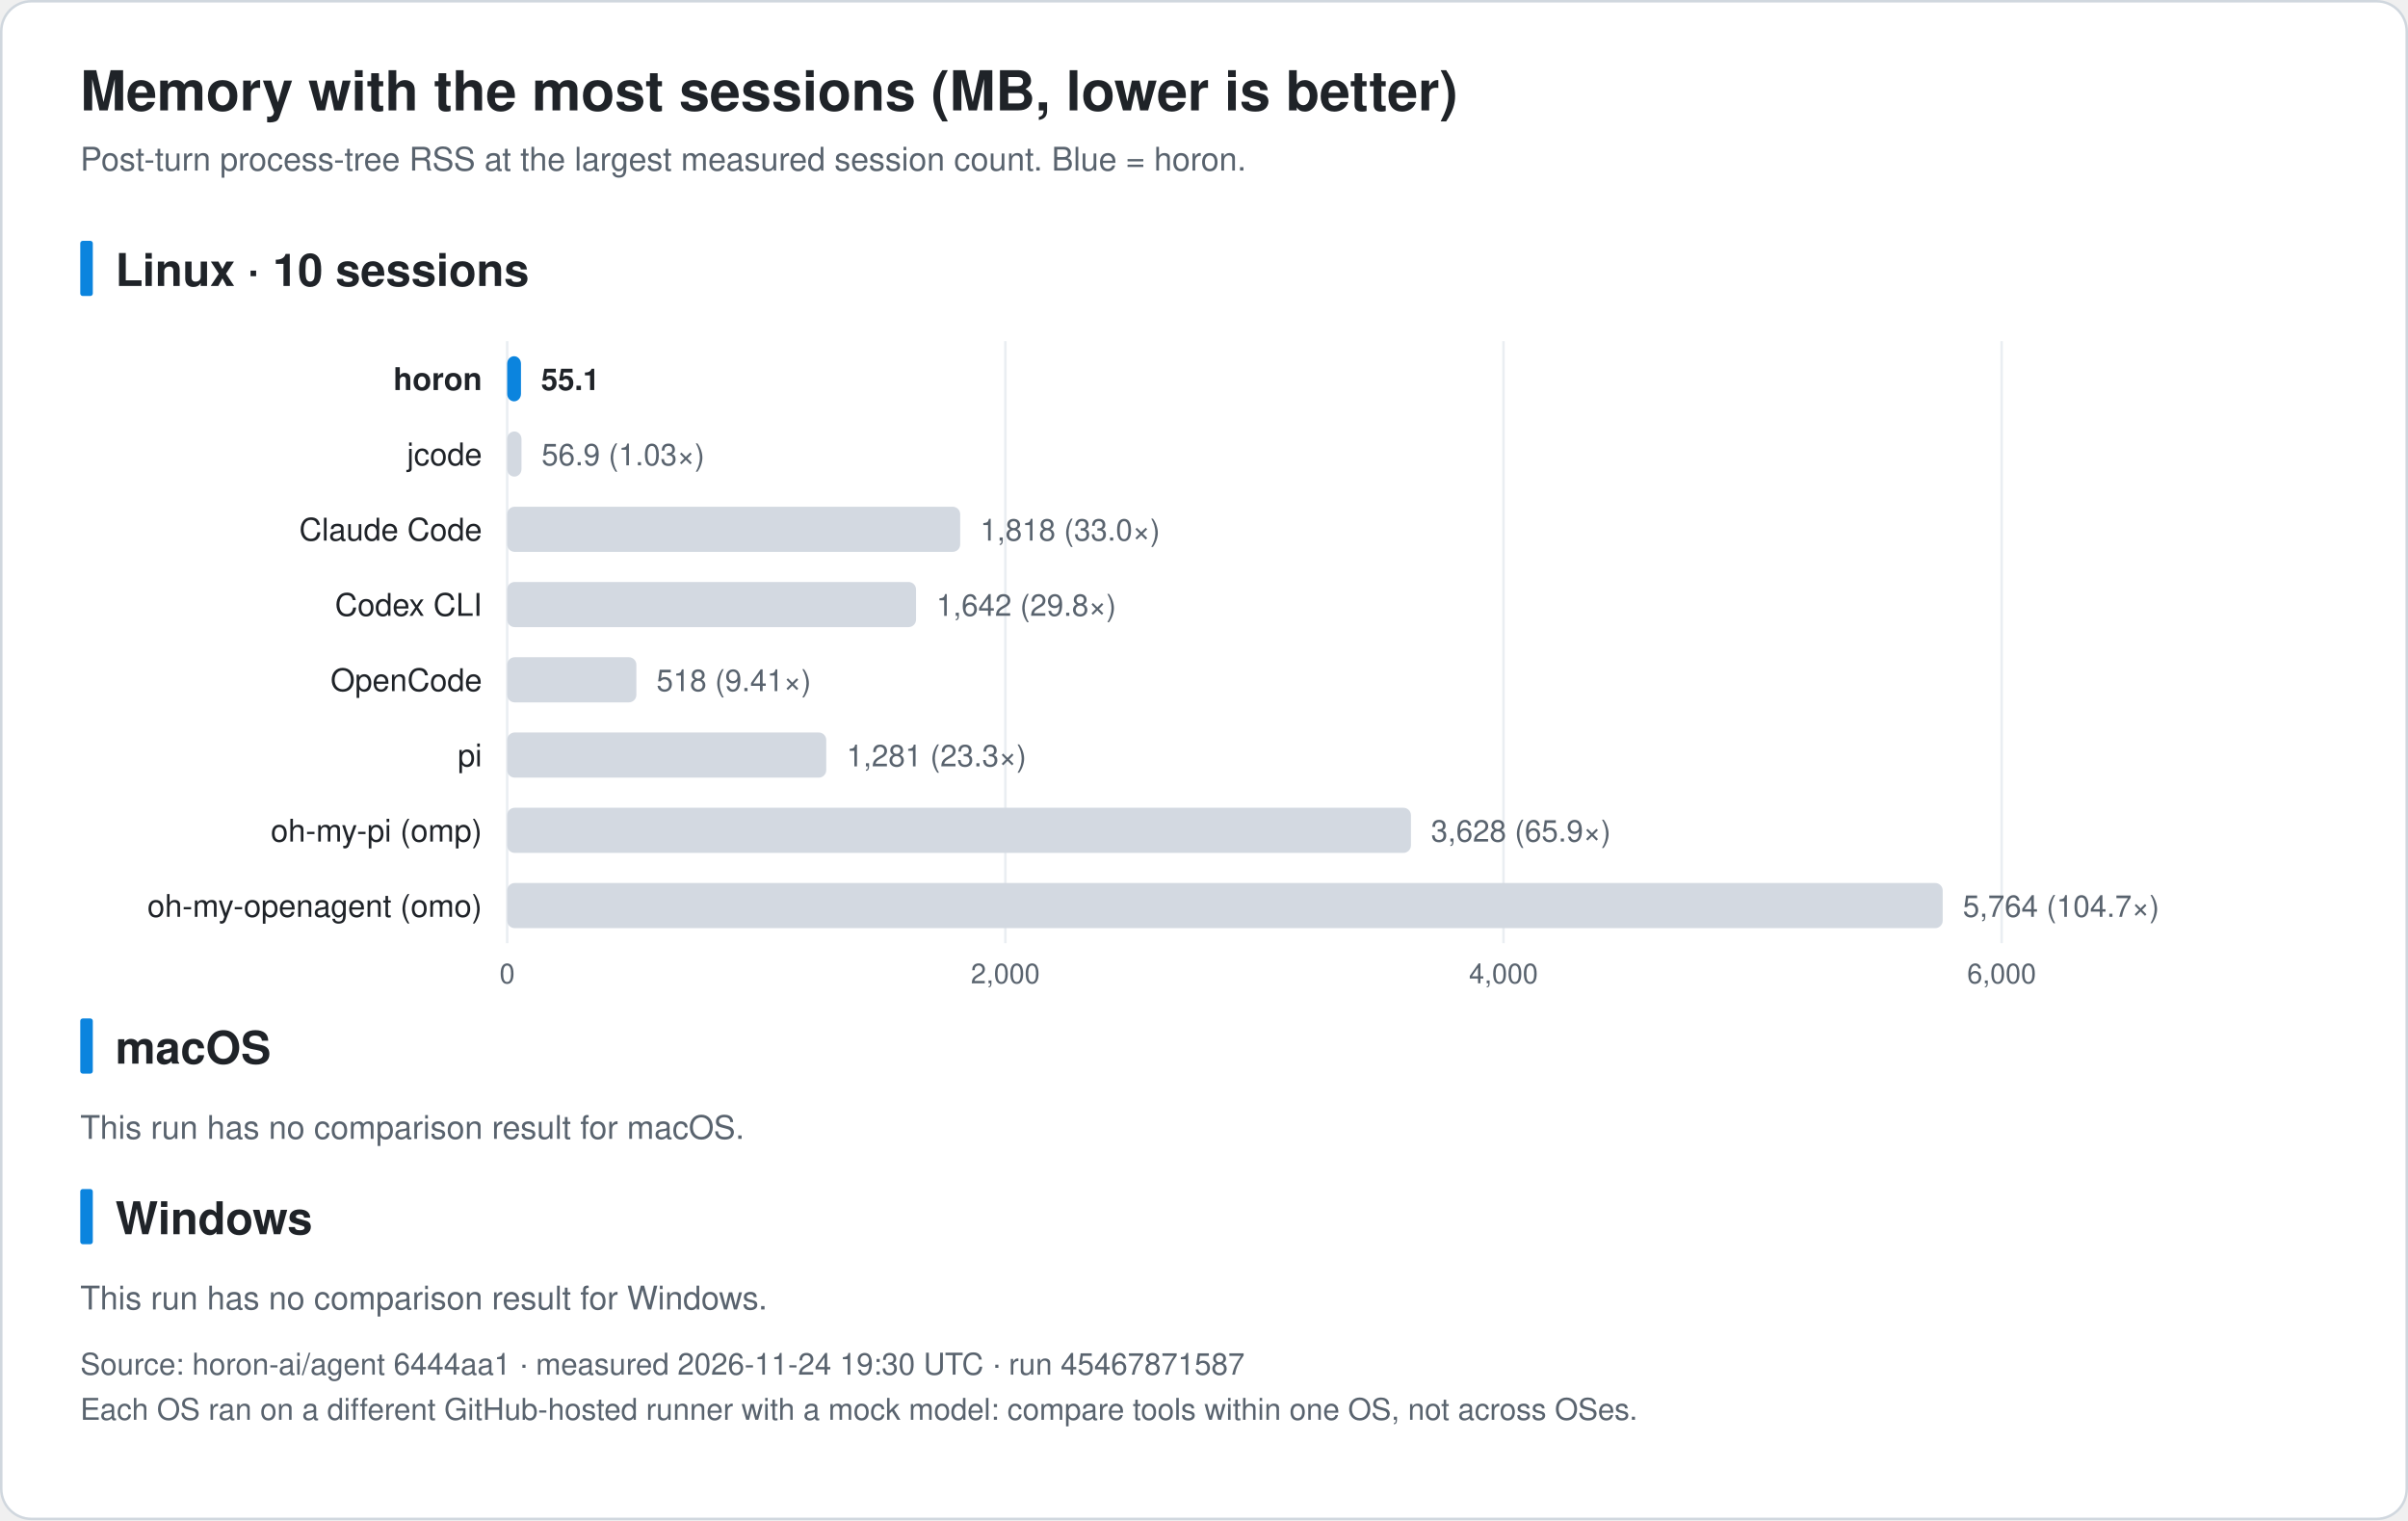
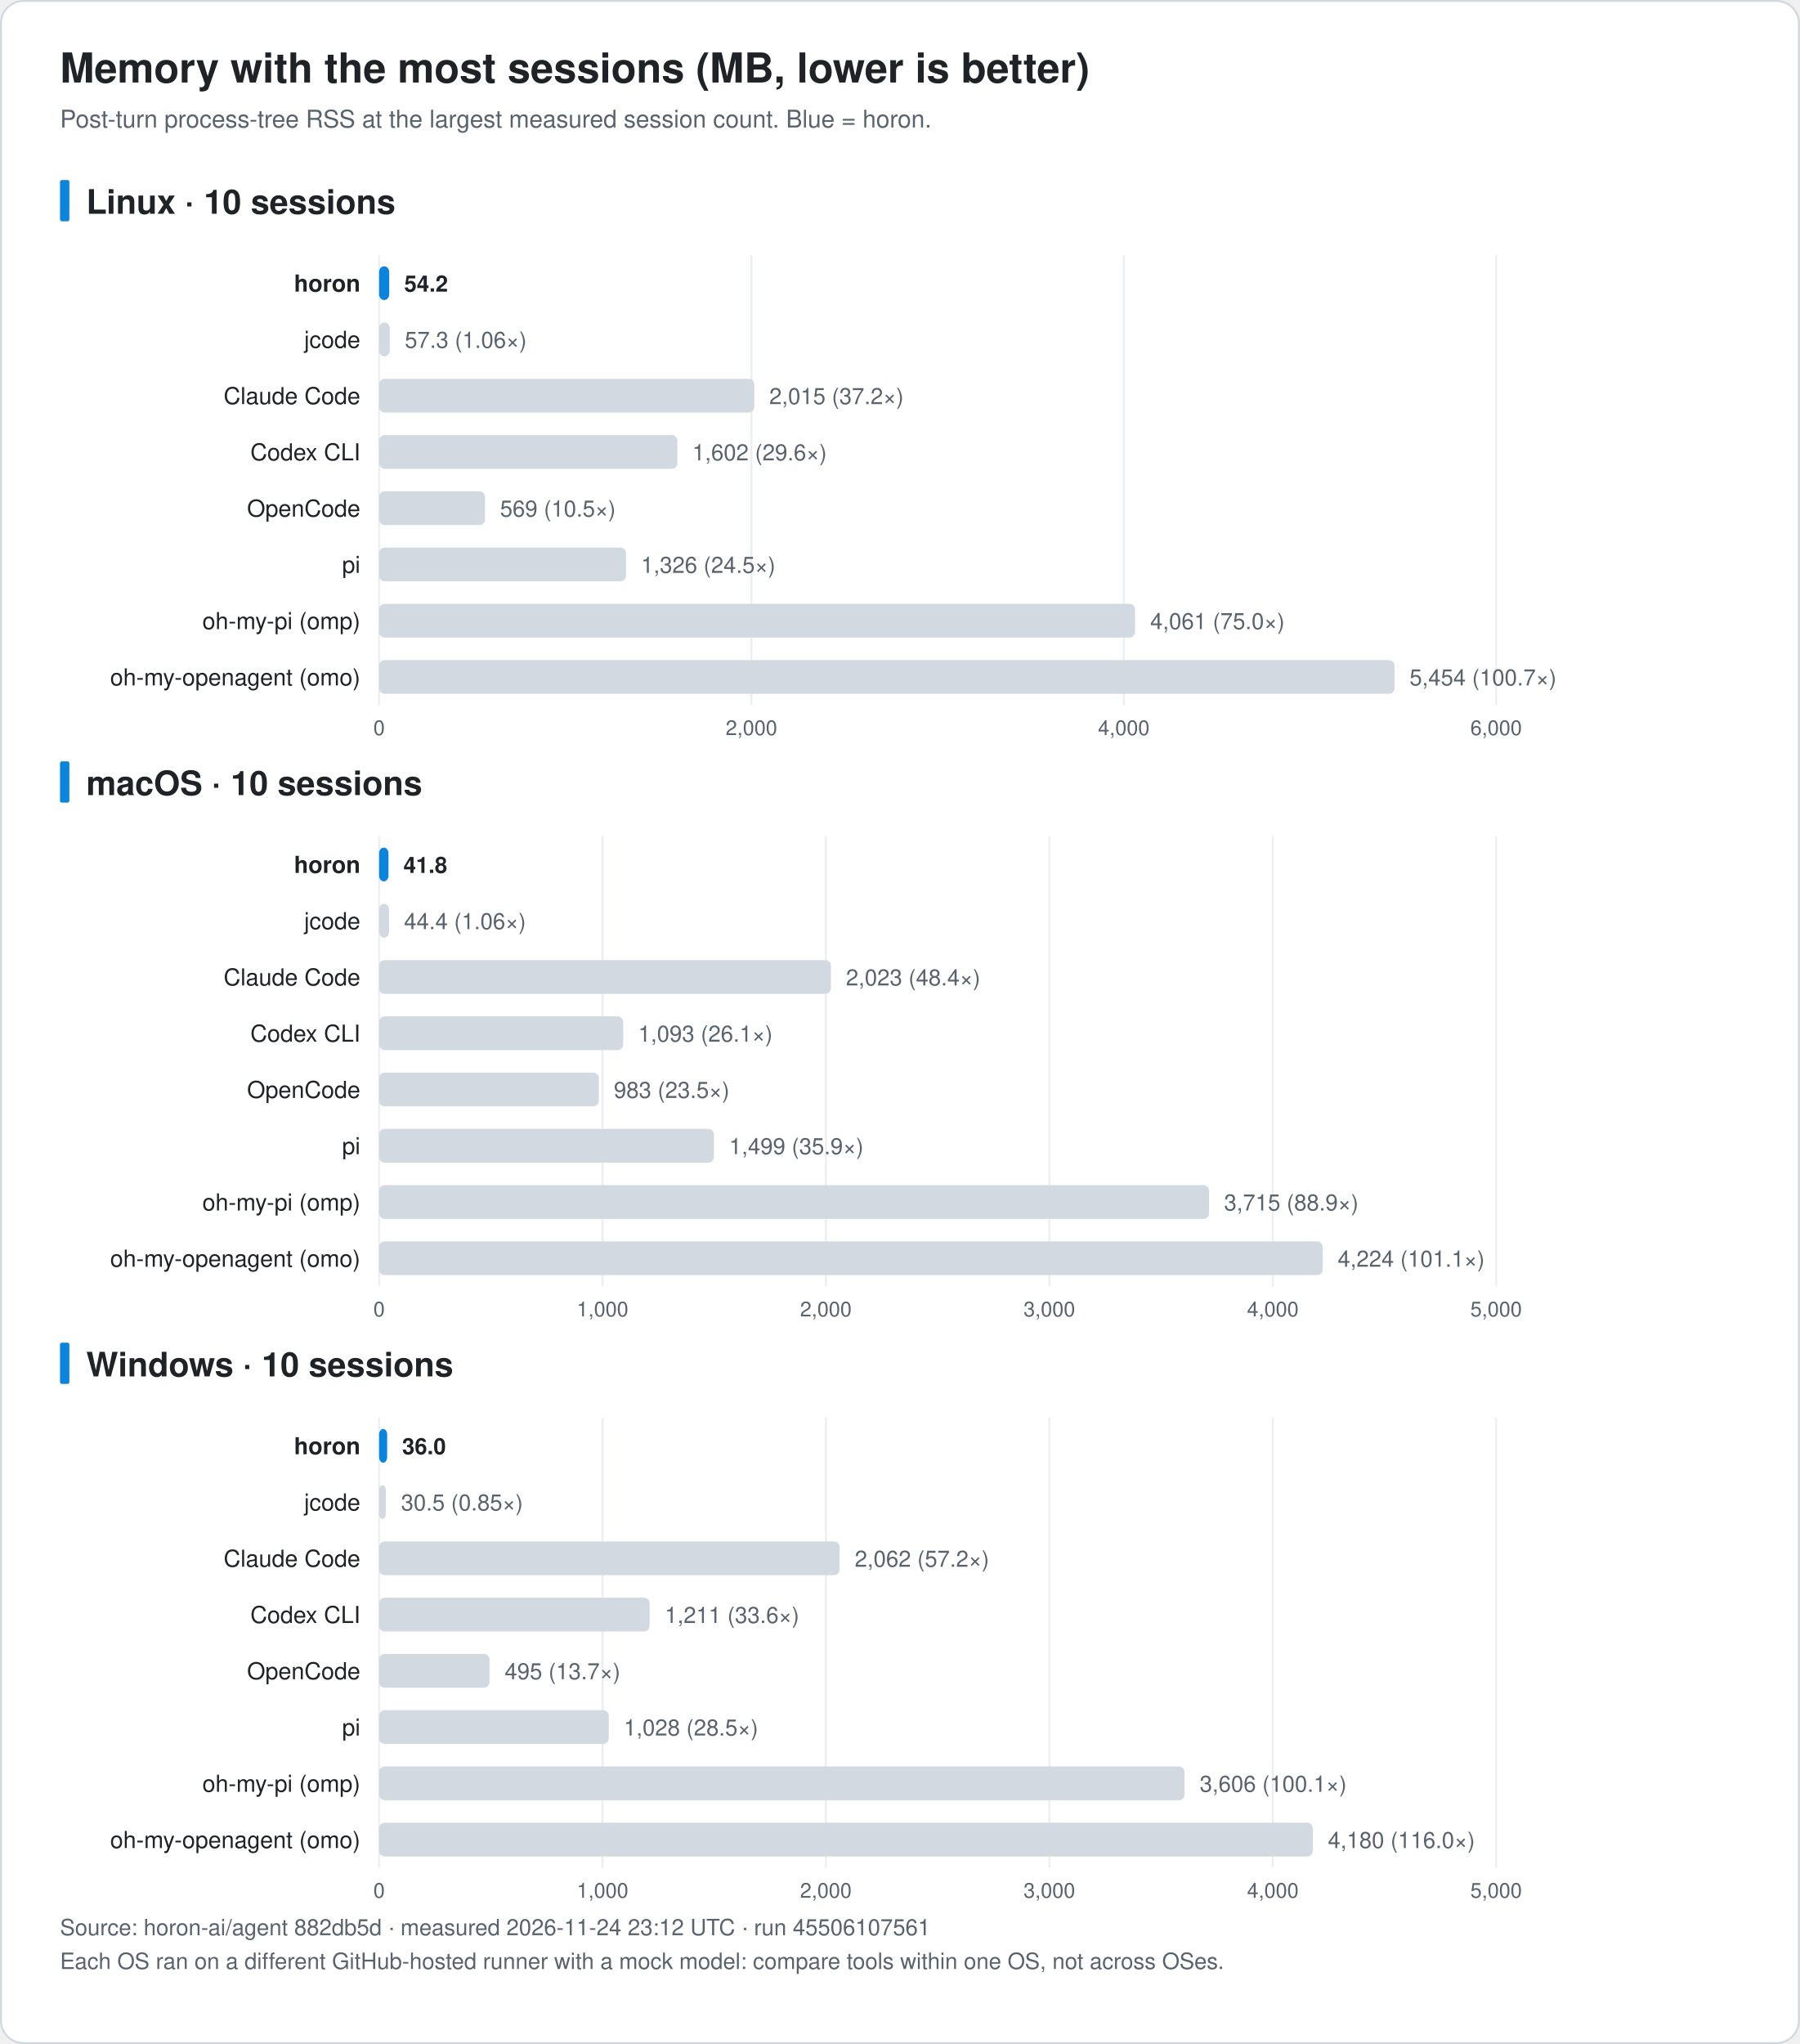
- <svg xmlns="http://www.w3.org/2000/svg" width="960" height="606" viewBox="0 0 960 606" font-family="-apple-system, BlinkMacSystemFont, 'Segoe UI', 'Noto Sans KR', 'Apple SD Gothic Neo', Helvetica, Arial, sans-serif" role="img">
-   <rect x="0.5" y="0.5" width="959" height="605" rx="12" fill="#ffffff" stroke="#d0d7de" />
+ <svg xmlns="http://www.w3.org/2000/svg" width="960" height="1090" viewBox="0 0 960 1090" font-family="-apple-system, BlinkMacSystemFont, 'Segoe UI', 'Noto Sans KR', 'Apple SD Gothic Neo', Helvetica, Arial, sans-serif" role="img">
+   <rect x="0.5" y="0.5" width="959" height="1089" rx="12" fill="#ffffff" stroke="#d0d7de" />
  <text x="32.0" y="44.0" font-size="22" fill="#1f2328" text-anchor="start" font-weight="bold">Memory with the most sessions (MB, lower is better)</text>
  <text x="32.0" y="68.0" font-size="13" fill="#59636e" text-anchor="start" font-weight="normal">Post-turn process-tree RSS at the largest measured session count. Blue = horon.</text>
  <rect x="32" y="96.0" width="5" height="22" rx="1" fill="#0b84de" />
  <text x="46.0" y="114.0" font-size="18" fill="#1f2328" text-anchor="start" font-weight="bold">Linux · 10 sessions</text>
  <line x1="202.2" y1="136.0" x2="202.2" y2="376.0" stroke="#eaeef2" />
  <text x="202.2" y="392.0" font-size="11" fill="#59636e" text-anchor="middle" font-weight="normal">0</text>
  <line x1="400.8" y1="136.0" x2="400.8" y2="376.0" stroke="#eaeef2" />
  <text x="400.8" y="392.0" font-size="11" fill="#59636e" text-anchor="middle" font-weight="normal">2,000</text>
  <line x1="599.4" y1="136.0" x2="599.4" y2="376.0" stroke="#eaeef2" />
  <text x="599.4" y="392.0" font-size="11" fill="#59636e" text-anchor="middle" font-weight="normal">4,000</text>
  <line x1="798.0" y1="136.0" x2="798.0" y2="376.0" stroke="#eaeef2" />
  <text x="798.0" y="392.0" font-size="11" fill="#59636e" text-anchor="middle" font-weight="normal">6,000</text>
  <text x="192.2" y="155.5" font-size="12.5" fill="#1f2328" text-anchor="end" font-weight="bold">horon</text>
-   <rect x="202.2" y="142.0" width="5.5" height="18" rx="3" fill="#0b84de" />
-   <text x="215.7" y="155.5" font-size="12" fill="#1f2328" text-anchor="start" font-weight="bold">55.1</text>
+   <rect x="202.2" y="142.0" width="5.4" height="18" rx="3" fill="#0b84de" />
+   <text x="215.6" y="155.5" font-size="12" fill="#1f2328" text-anchor="start" font-weight="bold">54.2</text>
  <text x="192.2" y="185.5" font-size="12.5" fill="#1f2328" text-anchor="end" font-weight="normal">jcode</text>
  <rect x="202.2" y="172.0" width="5.7" height="18" rx="3" fill="#d3d9e1" />
-   <text x="215.9" y="185.5" font-size="12" fill="#59636e" text-anchor="start" font-weight="normal">56.9 (1.03×)</text>
+   <text x="215.9" y="185.5" font-size="12" fill="#59636e" text-anchor="start" font-weight="normal">57.3 (1.06×)</text>
  <text x="192.2" y="215.5" font-size="12.5" fill="#1f2328" text-anchor="end" font-weight="normal">Claude Code</text>
-   <rect x="202.2" y="202.0" width="180.6" height="18" rx="3" fill="#d3d9e1" />
-   <text x="390.8" y="215.5" font-size="12" fill="#59636e" text-anchor="start" font-weight="normal">1,818 (33.0×)</text>
+   <rect x="202.2" y="202.0" width="200.1" height="18" rx="3" fill="#d3d9e1" />
+   <text x="410.3" y="215.5" font-size="12" fill="#59636e" text-anchor="start" font-weight="normal">2,015 (37.2×)</text>
  <text x="192.2" y="245.5" font-size="12.5" fill="#1f2328" text-anchor="end" font-weight="normal">Codex CLI</text>
-   <rect x="202.2" y="232.0" width="163.0" height="18" rx="3" fill="#d3d9e1" />
-   <text x="373.3" y="245.5" font-size="12" fill="#59636e" text-anchor="start" font-weight="normal">1,642 (29.8×)</text>
+   <rect x="202.2" y="232.0" width="159.1" height="18" rx="3" fill="#d3d9e1" />
+   <text x="369.3" y="245.5" font-size="12" fill="#59636e" text-anchor="start" font-weight="normal">1,602 (29.6×)</text>
  <text x="192.2" y="275.5" font-size="12.5" fill="#1f2328" text-anchor="end" font-weight="normal">OpenCode</text>
-   <rect x="202.2" y="262.0" width="51.5" height="18" rx="3" fill="#d3d9e1" />
-   <text x="261.7" y="275.5" font-size="12" fill="#59636e" text-anchor="start" font-weight="normal">518 (9.41×)</text>
+   <rect x="202.2" y="262.0" width="56.5" height="18" rx="3" fill="#d3d9e1" />
+   <text x="266.7" y="275.5" font-size="12" fill="#59636e" text-anchor="start" font-weight="normal">569 (10.5×)</text>
  <text x="192.2" y="305.5" font-size="12.5" fill="#1f2328" text-anchor="end" font-weight="normal">pi</text>
-   <rect x="202.2" y="292.0" width="127.2" height="18" rx="3" fill="#d3d9e1" />
-   <text x="337.5" y="305.5" font-size="12" fill="#59636e" text-anchor="start" font-weight="normal">1,281 (23.3×)</text>
+   <rect x="202.2" y="292.0" width="131.7" height="18" rx="3" fill="#d3d9e1" />
+   <text x="341.9" y="305.5" font-size="12" fill="#59636e" text-anchor="start" font-weight="normal">1,326 (24.5×)</text>
  <text x="192.2" y="335.5" font-size="12.5" fill="#1f2328" text-anchor="end" font-weight="normal">oh-my-pi (omp)</text>
-   <rect x="202.2" y="322.0" width="360.3" height="18" rx="3" fill="#d3d9e1" />
-   <text x="570.5" y="335.5" font-size="12" fill="#59636e" text-anchor="start" font-weight="normal">3,628 (65.9×)</text>
+   <rect x="202.2" y="322.0" width="403.2" height="18" rx="3" fill="#d3d9e1" />
+   <text x="613.5" y="335.5" font-size="12" fill="#59636e" text-anchor="start" font-weight="normal">4,061 (75.0×)</text>
  <text x="192.2" y="365.5" font-size="12.5" fill="#1f2328" text-anchor="end" font-weight="normal">oh-my-openagent (omo)</text>
-   <rect x="202.2" y="352.0" width="572.3" height="18" rx="3" fill="#d3d9e1" />
-   <text x="782.5" y="365.5" font-size="12" fill="#59636e" text-anchor="start" font-weight="normal">5,764 (104.7×)</text>
+   <rect x="202.2" y="352.0" width="541.6" height="18" rx="3" fill="#d3d9e1" />
+   <text x="751.8" y="365.5" font-size="12" fill="#59636e" text-anchor="start" font-weight="normal">5,454 (100.7×)</text>
  <rect x="32" y="406.0" width="5" height="22" rx="1" fill="#0b84de" />
-   <text x="46.0" y="424.0" font-size="18" fill="#1f2328" text-anchor="start" font-weight="bold">macOS</text>
-   <text x="32.0" y="454.0" font-size="13" fill="#59636e" text-anchor="start" font-weight="normal">This run has no comparison result for macOS.</text>
-   <rect x="32" y="474.0" width="5" height="22" rx="1" fill="#0b84de" />
-   <text x="46.0" y="492.0" font-size="18" fill="#1f2328" text-anchor="start" font-weight="bold">Windows</text>
-   <text x="32.0" y="522.0" font-size="13" fill="#59636e" text-anchor="start" font-weight="normal">This run has no comparison result for Windows.</text>
-   <text x="32.0" y="548.0" font-size="12" fill="#59636e" text-anchor="start" font-weight="normal">Source: horon-ai/agent 6444aa1 · measured 2026-11-24 19:30 UTC · run 45467871587</text>
-   <text x="32.0" y="566.0" font-size="12" fill="#59636e" text-anchor="start" font-weight="normal">Each OS ran on a different GitHub-hosted runner with a mock model: compare tools within one OS, not across OSes.</text>
+   <text x="46.0" y="424.0" font-size="18" fill="#1f2328" text-anchor="start" font-weight="bold">macOS · 10 sessions</text>
+   <line x1="202.2" y1="446.0" x2="202.2" y2="686.0" stroke="#eaeef2" />
+   <text x="202.2" y="702.0" font-size="11" fill="#59636e" text-anchor="middle" font-weight="normal">0</text>
+   <line x1="321.4" y1="446.0" x2="321.4" y2="686.0" stroke="#eaeef2" />
+   <text x="321.4" y="702.0" font-size="11" fill="#59636e" text-anchor="middle" font-weight="normal">1,000</text>
+   <line x1="440.5" y1="446.0" x2="440.5" y2="686.0" stroke="#eaeef2" />
+   <text x="440.5" y="702.0" font-size="11" fill="#59636e" text-anchor="middle" font-weight="normal">2,000</text>
+   <line x1="559.7" y1="446.0" x2="559.7" y2="686.0" stroke="#eaeef2" />
+   <text x="559.7" y="702.0" font-size="11" fill="#59636e" text-anchor="middle" font-weight="normal">3,000</text>
+   <line x1="678.9" y1="446.0" x2="678.9" y2="686.0" stroke="#eaeef2" />
+   <text x="678.9" y="702.0" font-size="11" fill="#59636e" text-anchor="middle" font-weight="normal">4,000</text>
+   <line x1="798.0" y1="446.0" x2="798.0" y2="686.0" stroke="#eaeef2" />
+   <text x="798.0" y="702.0" font-size="11" fill="#59636e" text-anchor="middle" font-weight="normal">5,000</text>
+   <text x="192.2" y="465.5" font-size="12.5" fill="#1f2328" text-anchor="end" font-weight="bold">horon</text>
+   <rect x="202.2" y="452.0" width="5.0" height="18" rx="3" fill="#0b84de" />
+   <text x="215.2" y="465.5" font-size="12" fill="#1f2328" text-anchor="start" font-weight="bold">41.8</text>
+   <text x="192.2" y="495.5" font-size="12.5" fill="#1f2328" text-anchor="end" font-weight="normal">jcode</text>
+   <rect x="202.2" y="482.0" width="5.3" height="18" rx="3" fill="#d3d9e1" />
+   <text x="215.5" y="495.5" font-size="12" fill="#59636e" text-anchor="start" font-weight="normal">44.4 (1.06×)</text>
+   <text x="192.2" y="525.5" font-size="12.5" fill="#1f2328" text-anchor="end" font-weight="normal">Claude Code</text>
+   <rect x="202.2" y="512.0" width="241.0" height="18" rx="3" fill="#d3d9e1" />
+   <text x="451.2" y="525.5" font-size="12" fill="#59636e" text-anchor="start" font-weight="normal">2,023 (48.4×)</text>
+   <text x="192.2" y="555.5" font-size="12.5" fill="#1f2328" text-anchor="end" font-weight="normal">Codex CLI</text>
+   <rect x="202.2" y="542.0" width="130.2" height="18" rx="3" fill="#d3d9e1" />
+   <text x="340.4" y="555.5" font-size="12" fill="#59636e" text-anchor="start" font-weight="normal">1,093 (26.1×)</text>
+   <text x="192.2" y="585.5" font-size="12.5" fill="#1f2328" text-anchor="end" font-weight="normal">OpenCode</text>
+   <rect x="202.2" y="572.0" width="117.2" height="18" rx="3" fill="#d3d9e1" />
+   <text x="327.4" y="585.5" font-size="12" fill="#59636e" text-anchor="start" font-weight="normal">983 (23.5×)</text>
+   <text x="192.2" y="615.5" font-size="12.5" fill="#1f2328" text-anchor="end" font-weight="normal">pi</text>
+   <rect x="202.2" y="602.0" width="178.6" height="18" rx="3" fill="#d3d9e1" />
+   <text x="388.9" y="615.5" font-size="12" fill="#59636e" text-anchor="start" font-weight="normal">1,499 (35.9×)</text>
+   <text x="192.2" y="645.5" font-size="12.5" fill="#1f2328" text-anchor="end" font-weight="normal">oh-my-pi (omp)</text>
+   <rect x="202.2" y="632.0" width="442.7" height="18" rx="3" fill="#d3d9e1" />
+   <text x="652.9" y="645.5" font-size="12" fill="#59636e" text-anchor="start" font-weight="normal">3,715 (88.9×)</text>
+   <text x="192.2" y="675.5" font-size="12.5" fill="#1f2328" text-anchor="end" font-weight="normal">oh-my-openagent (omo)</text>
+   <rect x="202.2" y="662.0" width="503.3" height="18" rx="3" fill="#d3d9e1" />
+   <text x="713.5" y="675.5" font-size="12" fill="#59636e" text-anchor="start" font-weight="normal">4,224 (101.1×)</text>
+   <rect x="32" y="716.0" width="5" height="22" rx="1" fill="#0b84de" />
+   <text x="46.0" y="734.0" font-size="18" fill="#1f2328" text-anchor="start" font-weight="bold">Windows · 10 sessions</text>
+   <line x1="202.2" y1="756.0" x2="202.2" y2="996.0" stroke="#eaeef2" />
+   <text x="202.2" y="1012.0" font-size="11" fill="#59636e" text-anchor="middle" font-weight="normal">0</text>
+   <line x1="321.4" y1="756.0" x2="321.4" y2="996.0" stroke="#eaeef2" />
+   <text x="321.4" y="1012.0" font-size="11" fill="#59636e" text-anchor="middle" font-weight="normal">1,000</text>
+   <line x1="440.5" y1="756.0" x2="440.5" y2="996.0" stroke="#eaeef2" />
+   <text x="440.5" y="1012.0" font-size="11" fill="#59636e" text-anchor="middle" font-weight="normal">2,000</text>
+   <line x1="559.7" y1="756.0" x2="559.7" y2="996.0" stroke="#eaeef2" />
+   <text x="559.7" y="1012.0" font-size="11" fill="#59636e" text-anchor="middle" font-weight="normal">3,000</text>
+   <line x1="678.9" y1="756.0" x2="678.9" y2="996.0" stroke="#eaeef2" />
+   <text x="678.9" y="1012.0" font-size="11" fill="#59636e" text-anchor="middle" font-weight="normal">4,000</text>
+   <line x1="798.0" y1="756.0" x2="798.0" y2="996.0" stroke="#eaeef2" />
+   <text x="798.0" y="1012.0" font-size="11" fill="#59636e" text-anchor="middle" font-weight="normal">5,000</text>
+   <text x="192.2" y="775.5" font-size="12.5" fill="#1f2328" text-anchor="end" font-weight="bold">horon</text>
+   <rect x="202.2" y="762.0" width="4.3" height="18" rx="3" fill="#0b84de" />
+   <text x="214.5" y="775.5" font-size="12" fill="#1f2328" text-anchor="start" font-weight="bold">36.0</text>
+   <text x="192.2" y="805.5" font-size="12.5" fill="#1f2328" text-anchor="end" font-weight="normal">jcode</text>
+   <rect x="202.2" y="792.0" width="3.6" height="18" rx="3" fill="#d3d9e1" />
+   <text x="213.9" y="805.5" font-size="12" fill="#59636e" text-anchor="start" font-weight="normal">30.5 (0.85×)</text>
+   <text x="192.2" y="835.5" font-size="12.5" fill="#1f2328" text-anchor="end" font-weight="normal">Claude Code</text>
+   <rect x="202.2" y="822.0" width="245.6" height="18" rx="3" fill="#d3d9e1" />
+   <text x="455.9" y="835.5" font-size="12" fill="#59636e" text-anchor="start" font-weight="normal">2,062 (57.2×)</text>
+   <text x="192.2" y="865.5" font-size="12.5" fill="#1f2328" text-anchor="end" font-weight="normal">Codex CLI</text>
+   <rect x="202.2" y="852.0" width="144.3" height="18" rx="3" fill="#d3d9e1" />
+   <text x="354.6" y="865.5" font-size="12" fill="#59636e" text-anchor="start" font-weight="normal">1,211 (33.6×)</text>
+   <text x="192.2" y="895.5" font-size="12.5" fill="#1f2328" text-anchor="end" font-weight="normal">OpenCode</text>
+   <rect x="202.2" y="882.0" width="58.9" height="18" rx="3" fill="#d3d9e1" />
+   <text x="269.2" y="895.5" font-size="12" fill="#59636e" text-anchor="start" font-weight="normal">495 (13.7×)</text>
+   <text x="192.2" y="925.5" font-size="12.5" fill="#1f2328" text-anchor="end" font-weight="normal">pi</text>
+   <rect x="202.2" y="912.0" width="122.5" height="18" rx="3" fill="#d3d9e1" />
+   <text x="332.7" y="925.5" font-size="12" fill="#59636e" text-anchor="start" font-weight="normal">1,028 (28.5×)</text>
+   <text x="192.2" y="955.5" font-size="12.5" fill="#1f2328" text-anchor="end" font-weight="normal">oh-my-pi (omp)</text>
+   <rect x="202.2" y="942.0" width="429.6" height="18" rx="3" fill="#d3d9e1" />
+   <text x="639.9" y="955.5" font-size="12" fill="#59636e" text-anchor="start" font-weight="normal">3,606 (100.1×)</text>
+   <text x="192.2" y="985.5" font-size="12.5" fill="#1f2328" text-anchor="end" font-weight="normal">oh-my-openagent (omo)</text>
+   <rect x="202.2" y="972.0" width="498.0" height="18" rx="3" fill="#d3d9e1" />
+   <text x="708.3" y="985.5" font-size="12" fill="#59636e" text-anchor="start" font-weight="normal">4,180 (116.0×)</text>
+   <text x="32.0" y="1032.0" font-size="12" fill="#59636e" text-anchor="start" font-weight="normal">Source: horon-ai/agent 882db5d · measured 2026-11-24 23:12 UTC · run 45506107561</text>
+   <text x="32.0" y="1050.0" font-size="12" fill="#59636e" text-anchor="start" font-weight="normal">Each OS ran on a different GitHub-hosted runner with a mock model: compare tools within one OS, not across OSes.</text>
</svg>
